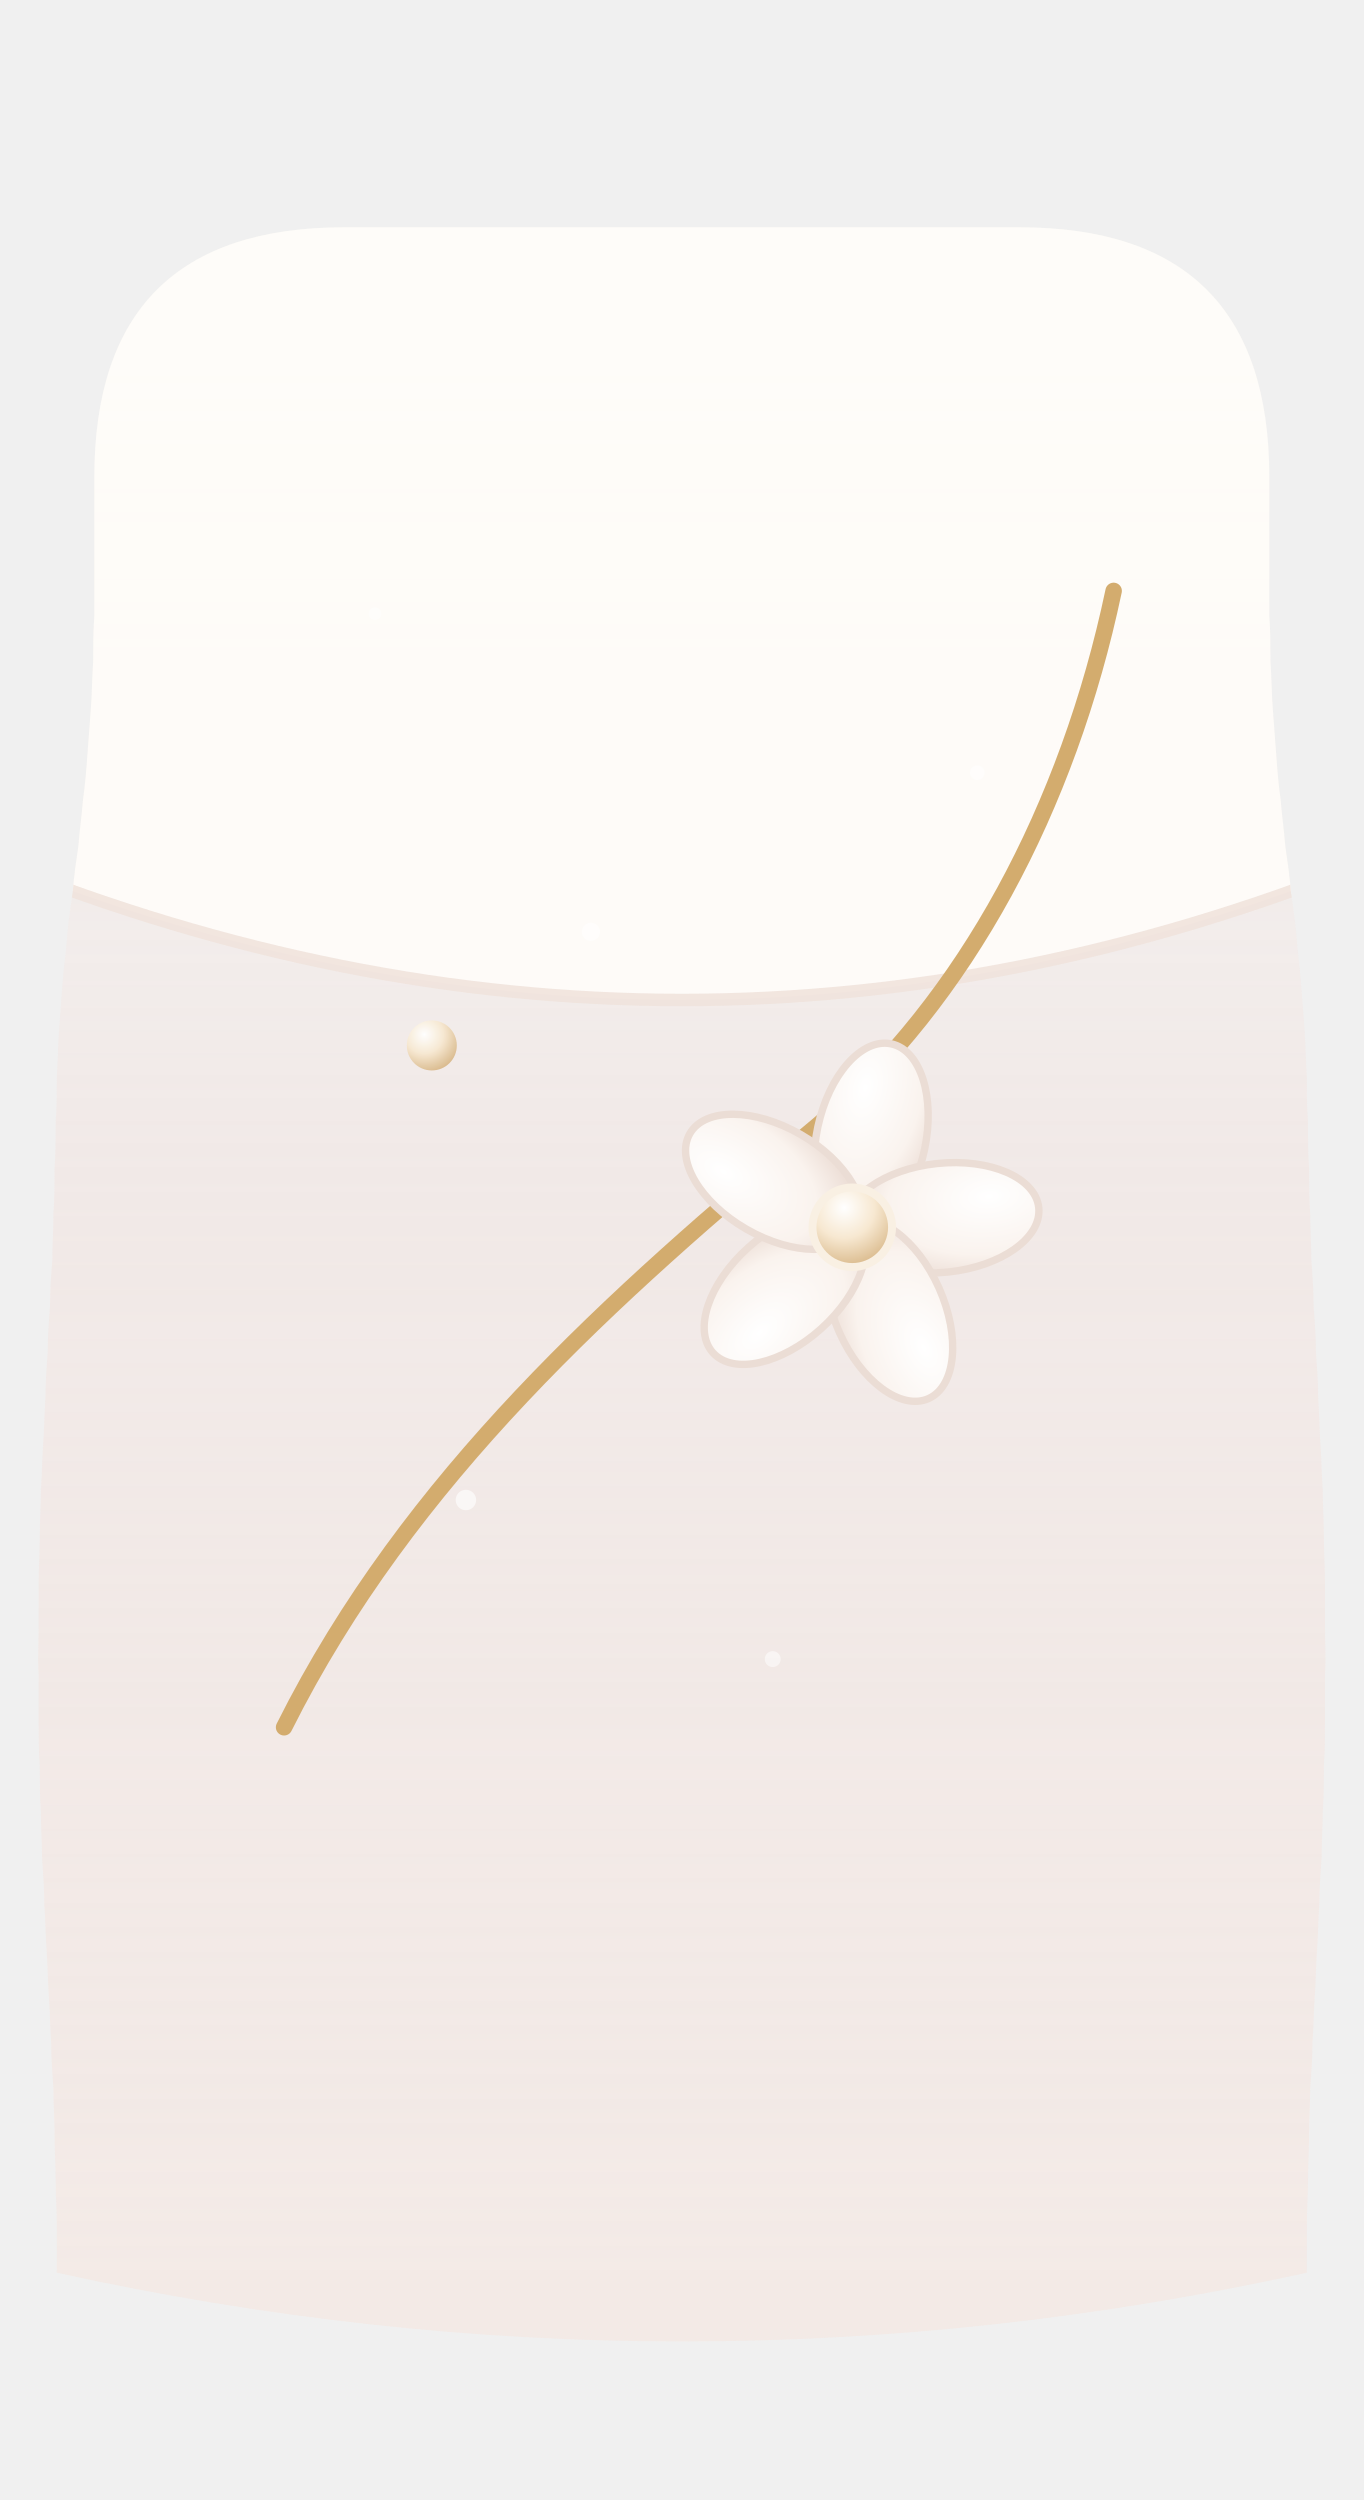
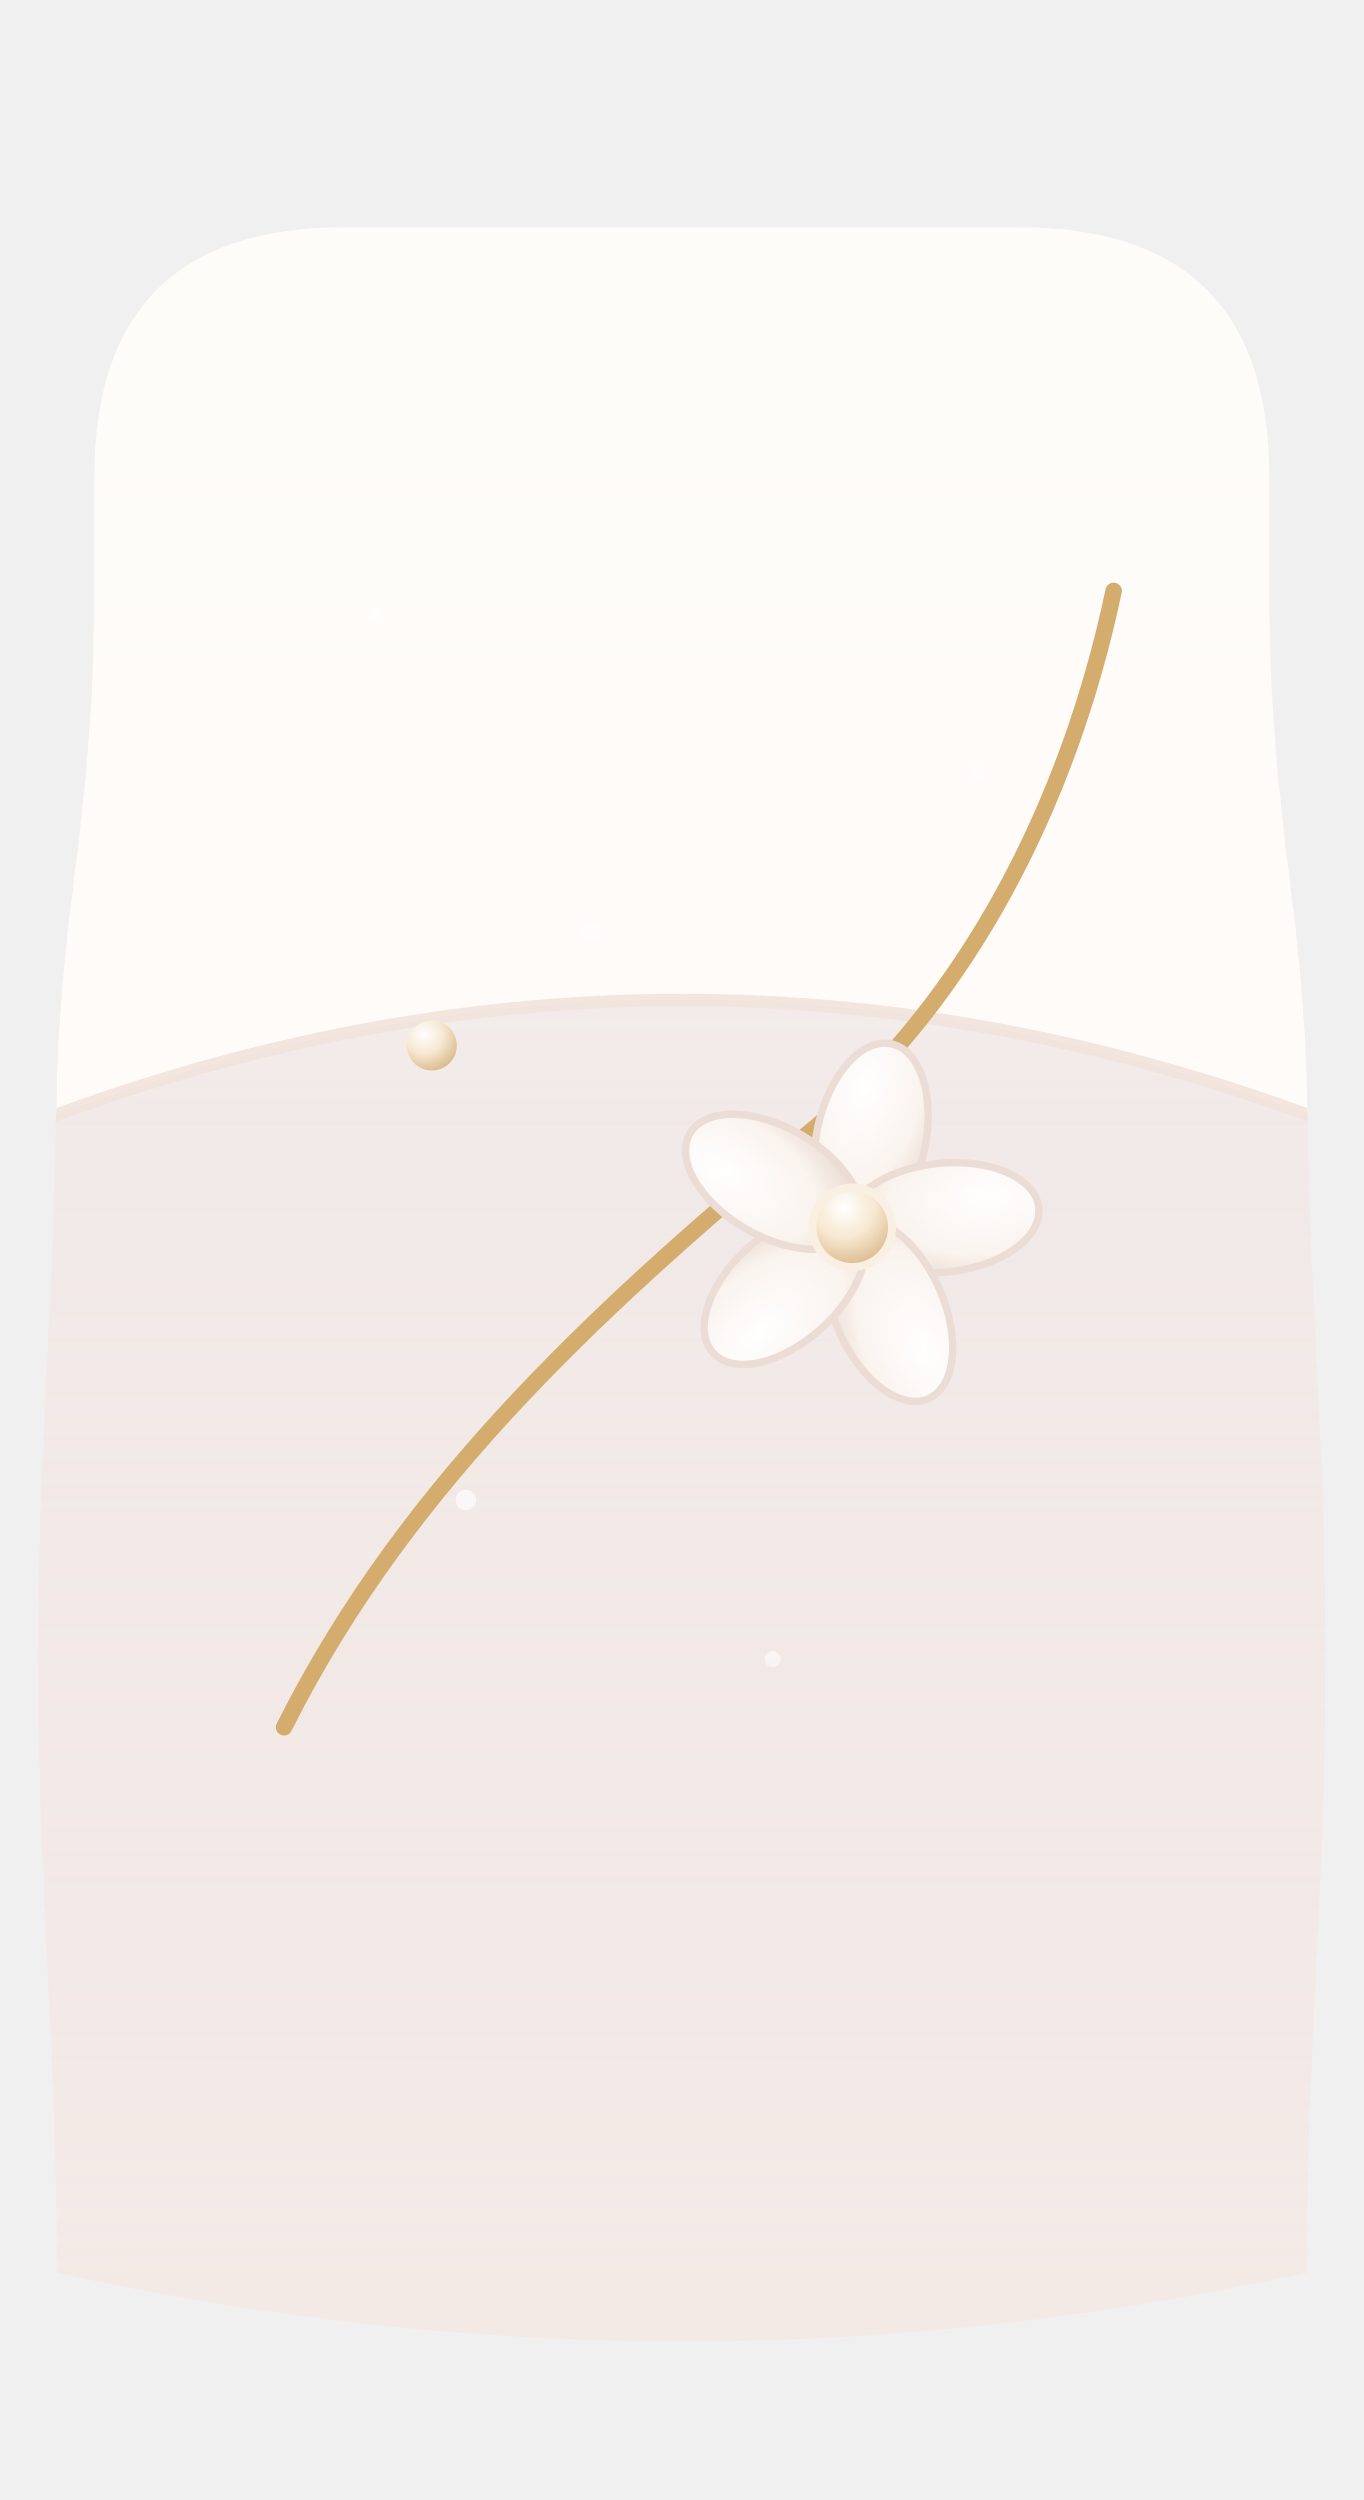
<svg xmlns="http://www.w3.org/2000/svg" viewBox="-60 -200 120 220" data-template="t_petal_veil_french" data-shape="squoval" data-units="0.1mm" data-origin="nail-root-center">
  <defs>
    <clipPath id="nail-clip">
      <path d="M -55 0 C -55 -0.7 -55 -2.7 -55 -4.1 C -55 -5.4 -55.1 -6.8 -55.1 -8.1 C -55.1 -9.5 -55.2 -10.8 -55.2 -12.2 C -55.2 -13.5 -55.3 -14.9 -55.3 -16.2 C -55.4 -17.6 -55.5 -18.9 -55.5 -20.3 C -55.6 -21.6 -55.6 -23 -55.7 -24.3 C -55.8 -25.7 -55.8 -27 -55.9 -28.4 C -56 -29.7 -56 -31.1 -56.1 -32.4 C -56.1 -33.8 -56.2 -35.1 -56.3 -36.5 C -56.3 -37.8 -56.4 -39.2 -56.4 -40.5 C -56.5 -41.9 -56.5 -43.2 -56.5 -44.6 C -56.6 -45.9 -56.6 -47.3 -56.6 -48.6 C -56.6 -50 -56.6 -51.3 -56.6 -52.7 C -56.7 -54 -56.6 -55.4 -56.6 -56.7 C -56.6 -58.1 -56.6 -59.4 -56.6 -60.8 C -56.6 -62.1 -56.5 -63.5 -56.5 -64.8 C -56.5 -66.2 -56.4 -67.5 -56.4 -68.9 C -56.3 -70.2 -56.3 -71.6 -56.2 -72.9 C -56.1 -74.3 -56.1 -75.6 -56 -77 C -56 -78.3 -55.9 -79.7 -55.8 -81 C -55.8 -82.4 -55.7 -83.7 -55.6 -85.1 C -55.6 -86.4 -55.5 -87.8 -55.4 -89.1 C -55.4 -90.5 -55.3 -91.8 -55.3 -93.2 C -55.2 -94.5 -55.2 -95.9 -55.2 -97.2 C -55.1 -98.6 -55.1 -99.9 -55.1 -101.3 C -55 -102.6 -55 -104 -55 -105.3 C -54.9 -106.7 -54.9 -108 -54.8 -109.4 C -54.7 -110.7 -54.6 -112.1 -54.5 -113.4 C -54.4 -114.8 -54.2 -116.1 -54.1 -117.5 C -54 -118.8 -53.8 -120.2 -53.6 -121.5 C -53.5 -122.9 -53.3 -124.2 -53.1 -125.6 C -53 -126.9 -52.8 -128.3 -52.7 -129.6 C -52.5 -131 -52.4 -132.3 -52.3 -133.7 C -52.2 -135 -52.1 -136.4 -52 -137.7 C -51.9 -139.1 -51.9 -140.4 -51.8 -141.8 C -51.8 -143.1 -51.8 -144.5 -51.7 -145.8 C -51.7 -147.2 -51.7 -148.5 -51.7 -149.9 C -51.7 -151.2 -51.7 -152.6 -51.7 -153.9 C -51.7 -155.3 -51.7 -157.3 -51.7 -158 Q -51.7 -180 -29.7 -180 L 29.7 -180 Q 51.7 -180 51.7 -158 C 51.7 -157.3 51.7 -155.3 51.7 -153.9 C 51.7 -152.6 51.7 -151.2 51.7 -149.9 C 51.7 -148.5 51.7 -147.2 51.7 -145.8 C 51.8 -144.5 51.8 -143.1 51.8 -141.8 C 51.9 -140.4 51.9 -139.1 52 -137.7 C 52.1 -136.4 52.2 -135 52.3 -133.7 C 52.4 -132.3 52.5 -131 52.7 -129.6 C 52.8 -128.3 53 -126.9 53.1 -125.6 C 53.3 -124.2 53.5 -122.9 53.6 -121.5 C 53.8 -120.2 54 -118.8 54.1 -117.5 C 54.2 -116.1 54.4 -114.8 54.5 -113.4 C 54.6 -112.1 54.7 -110.7 54.8 -109.4 C 54.9 -108 54.9 -106.7 55 -105.3 C 55 -104 55 -102.6 55.1 -101.3 C 55.1 -99.9 55.1 -98.6 55.2 -97.2 C 55.2 -95.9 55.2 -94.5 55.3 -93.2 C 55.3 -91.8 55.4 -90.5 55.4 -89.1 C 55.5 -87.8 55.6 -86.4 55.6 -85.1 C 55.7 -83.7 55.8 -82.4 55.8 -81 C 55.9 -79.7 56 -78.3 56 -77 C 56.1 -75.6 56.1 -74.3 56.2 -72.9 C 56.3 -71.6 56.3 -70.2 56.4 -68.9 C 56.4 -67.5 56.5 -66.2 56.5 -64.8 C 56.5 -63.5 56.6 -62.1 56.6 -60.8 C 56.6 -59.4 56.6 -58.1 56.6 -56.7 C 56.6 -55.4 56.7 -54 56.6 -52.7 C 56.6 -51.3 56.6 -50 56.6 -48.6 C 56.6 -47.3 56.6 -45.9 56.5 -44.6 C 56.5 -43.2 56.5 -41.9 56.4 -40.5 C 56.4 -39.2 56.3 -37.8 56.3 -36.5 C 56.2 -35.1 56.1 -33.8 56.1 -32.4 C 56 -31.1 56 -29.7 55.9 -28.4 C 55.8 -27 55.8 -25.7 55.7 -24.3 C 55.6 -23 55.6 -21.6 55.5 -20.3 C 55.5 -18.9 55.4 -17.6 55.3 -16.2 C 55.3 -14.9 55.2 -13.5 55.2 -12.2 C 55.2 -10.8 55.1 -9.5 55.1 -8.1 C 55.1 -6.8 55 -5.4 55 -4.1 C 55 -2.7 55 -0.7 55 0 Q 0 12.1 -55 0 Z" />
    </clipPath>
    <linearGradient id="petal-veil-base" gradientUnits="userSpaceOnUse" x1="0" y1="0" x2="0" y2="-180">
      <stop offset="0" stop-color="#F6E5DE" stop-opacity="0.52" />
      <stop offset="0.55" stop-color="#F4DDD7" stop-opacity="0.34" />
      <stop offset="1" stop-color="#FFF9F4" stop-opacity="0.18" />
    </linearGradient>
    <radialGradient id="petal-relief" cx="0.35" cy="0.25" r="0.85">
      <stop offset="0" stop-color="#FFFFFF" />
      <stop offset="0.62" stop-color="#FAF3EE" />
      <stop offset="1" stop-color="#E8D7CE" />
    </radialGradient>
    <radialGradient id="petal-pearl" cx="0.35" cy="0.28" r="0.8">
      <stop offset="0" stop-color="#FFFFFF" />
      <stop offset="0.48" stop-color="#F7E8D1" />
      <stop offset="1" stop-color="#D6B483" />
    </radialGradient>
  </defs>
  <g clip-path="url(#nail-clip)">
    <rect x="-60" y="-200" width="120" height="220" fill="url(#petal-veil-base)" />
-     <path d="M -60 -200 H 60 V -124 Q 0 -100 -60 -124 Z" fill="#FFFDF9" opacity="0.9" />
-     <path d="M -60 -124 Q 0 -100 60 -124" fill="none" stroke="#F0E3DC" stroke-width="1.1" opacity="0.88" />
+     <path d="M -60 -200 H 60 V -100 Q 0 -124 -60 -100 Z" fill="#FFFDF9" opacity="0.9" />
+     <path d="M -60 -100 Q 0 -124 60 -100" fill="none" stroke="#F0E3DC" stroke-width="1.1" opacity="0.88" />
    <circle cx="-19" cy="-68" r="0.9" fill="#FFFFFF" opacity="0.62" />
    <circle cx="8" cy="-54" r="0.7" fill="#FFFFFF" opacity="0.52" />
    <circle cx="-8" cy="-118" r="0.8" fill="#FFFFFF" opacity="0.58" />
    <circle cx="26" cy="-132" r="0.65" fill="#FFFFFF" opacity="0.5" />
    <circle cx="-27" cy="-146" r="0.55" fill="#FFFFFF" opacity="0.48" />
    <path d="M -35 -48 C -24 -70 -6 -86 12 -101 C 25 -112 34 -129 38 -148" fill="none" stroke="#D3AC6E" stroke-width="1.45" stroke-linecap="round" />
    <g transform="translate(15 -92) rotate(12)">
      <ellipse cx="0" cy="-8" rx="4.8" ry="8.5" fill="url(#petal-relief)" stroke="#EBDDD5" stroke-width="0.65" />
      <ellipse cx="0" cy="-8" rx="4.8" ry="8.5" fill="url(#petal-relief)" stroke="#EBDDD5" stroke-width="0.65" transform="rotate(72)" />
      <ellipse cx="0" cy="-8" rx="4.8" ry="8.5" fill="url(#petal-relief)" stroke="#EBDDD5" stroke-width="0.65" transform="rotate(144)" />
      <ellipse cx="0" cy="-8" rx="4.8" ry="8.5" fill="url(#petal-relief)" stroke="#EBDDD5" stroke-width="0.65" transform="rotate(216)" />
      <ellipse cx="0" cy="-8" rx="4.8" ry="8.5" fill="url(#petal-relief)" stroke="#EBDDD5" stroke-width="0.65" transform="rotate(-72)" />
      <circle cx="0" cy="0" r="3.5" fill="url(#petal-pearl)" stroke="#F9F0E3" stroke-width="0.7" />
    </g>
    <ellipse cx="-22" cy="-108" rx="2.2" ry="2.2" fill="url(#petal-pearl)" opacity="0.95" />
  </g>
</svg>
